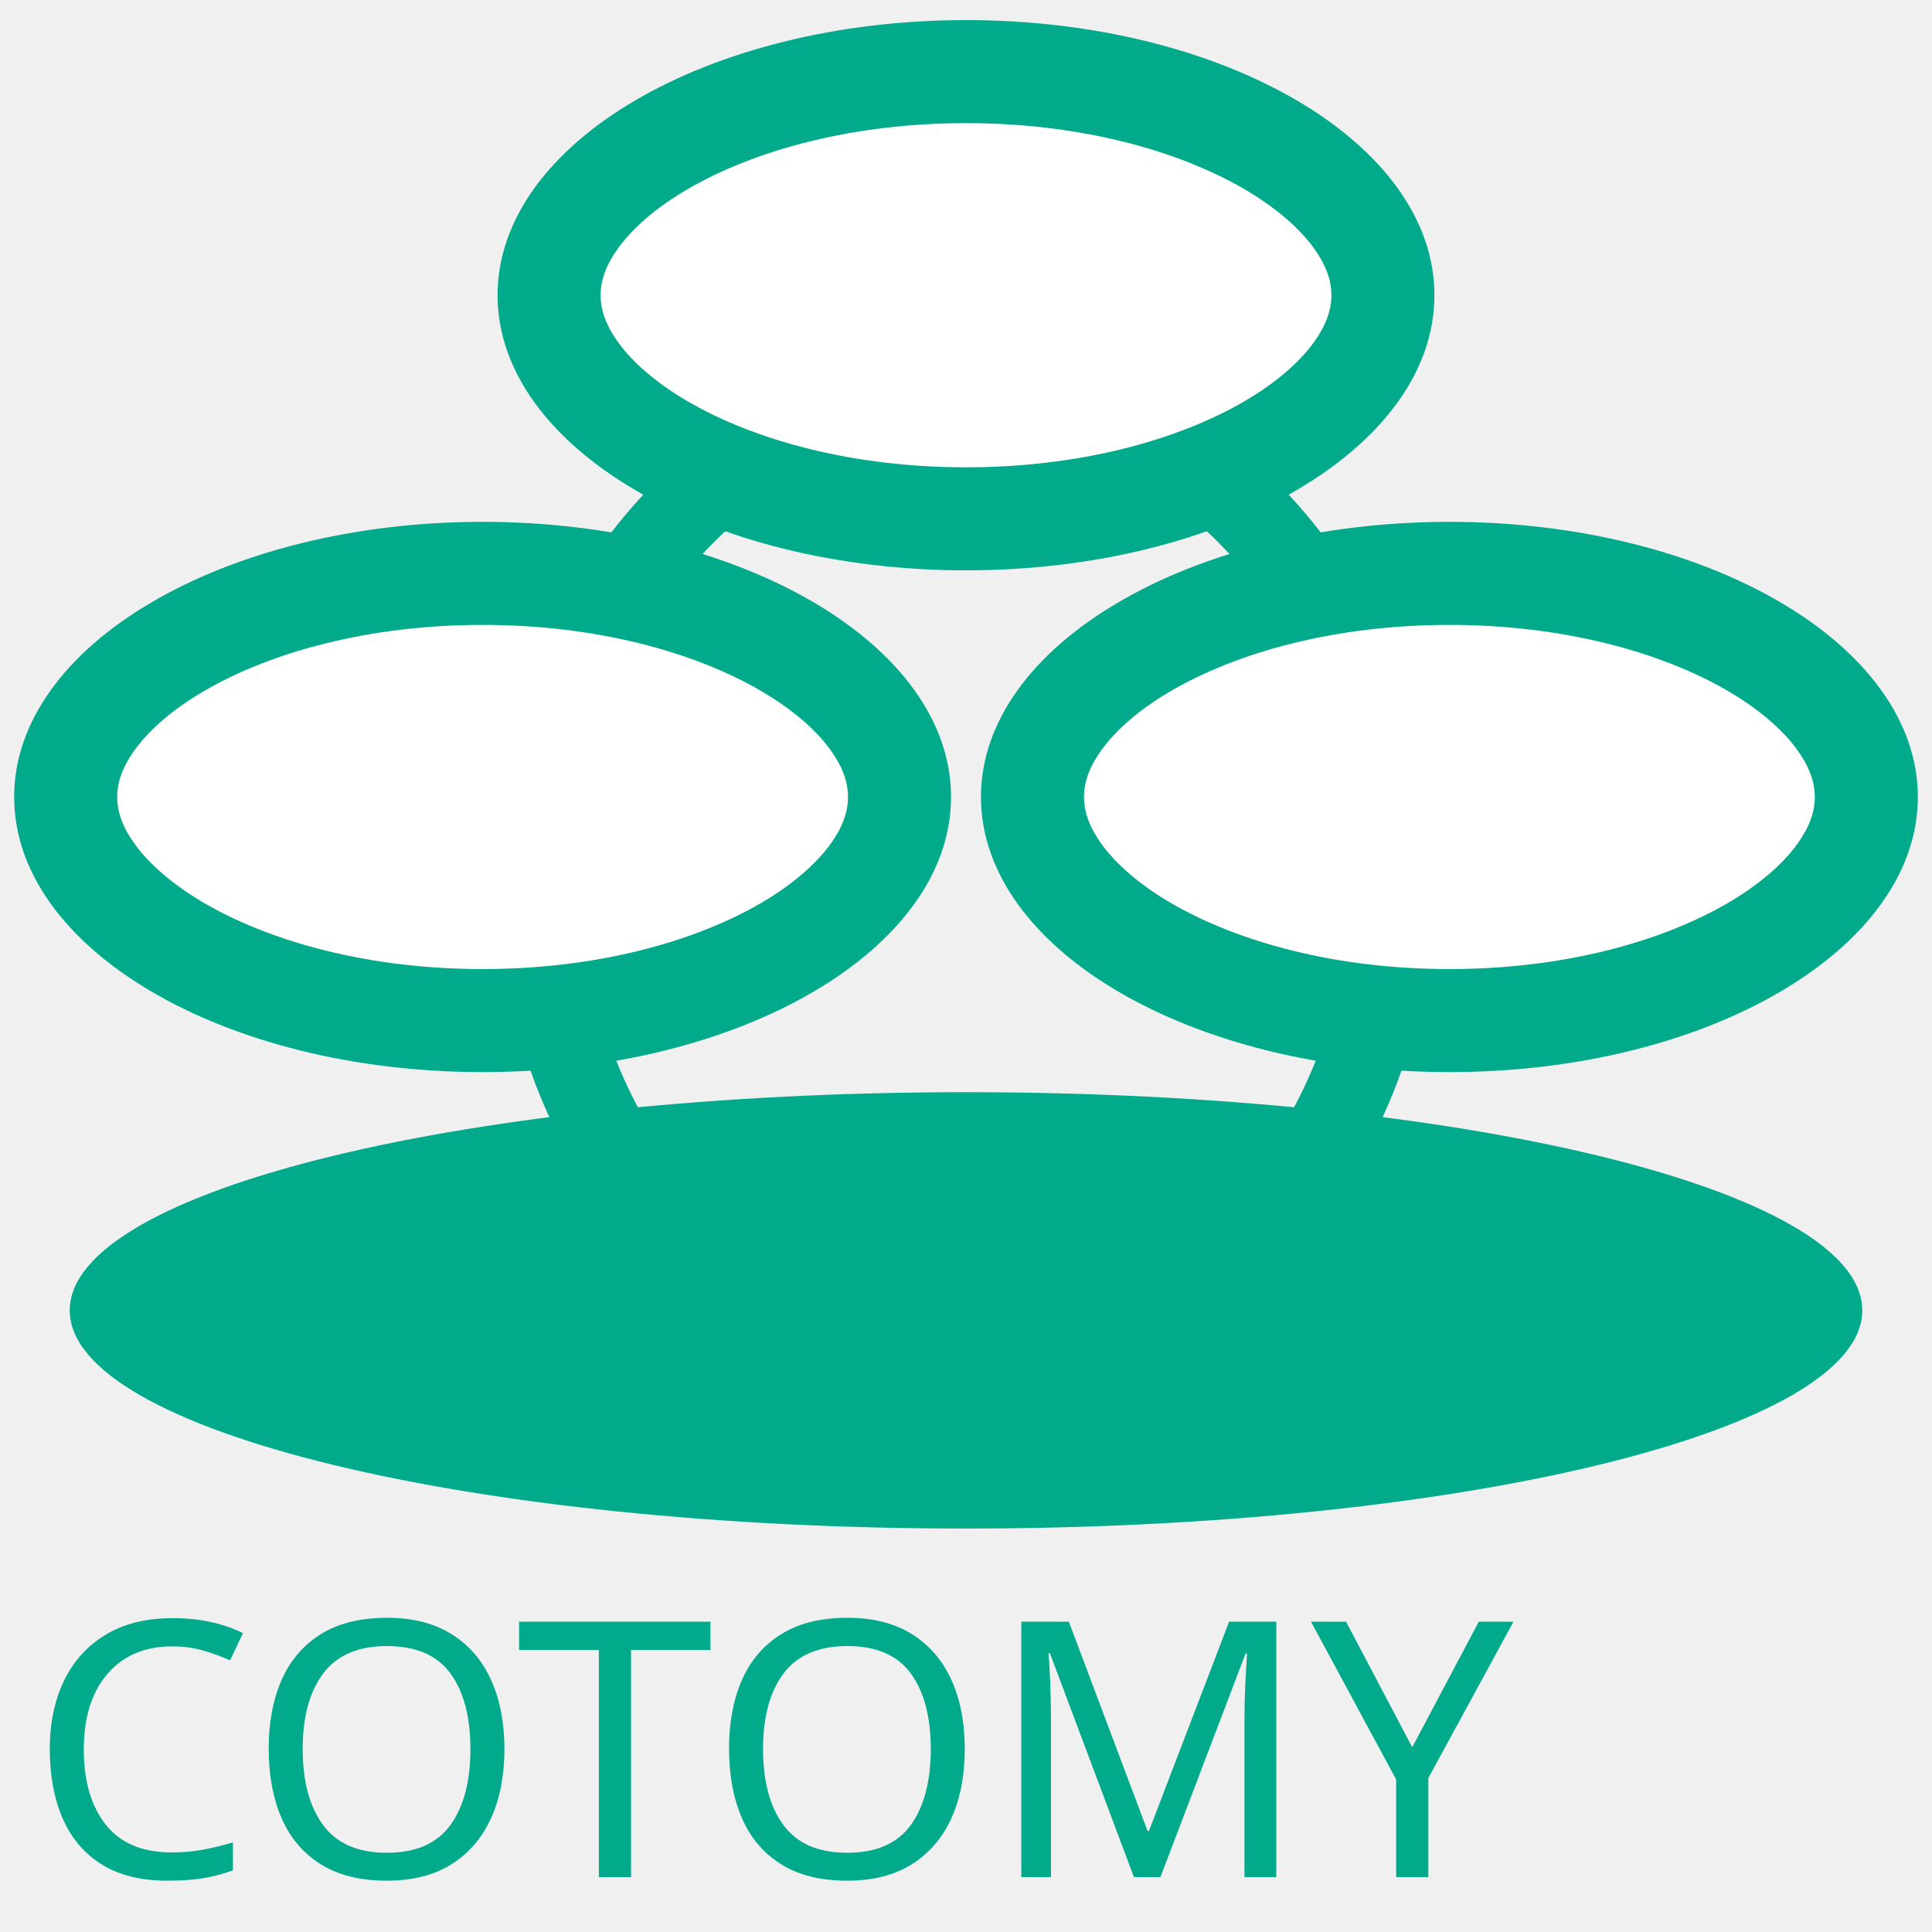
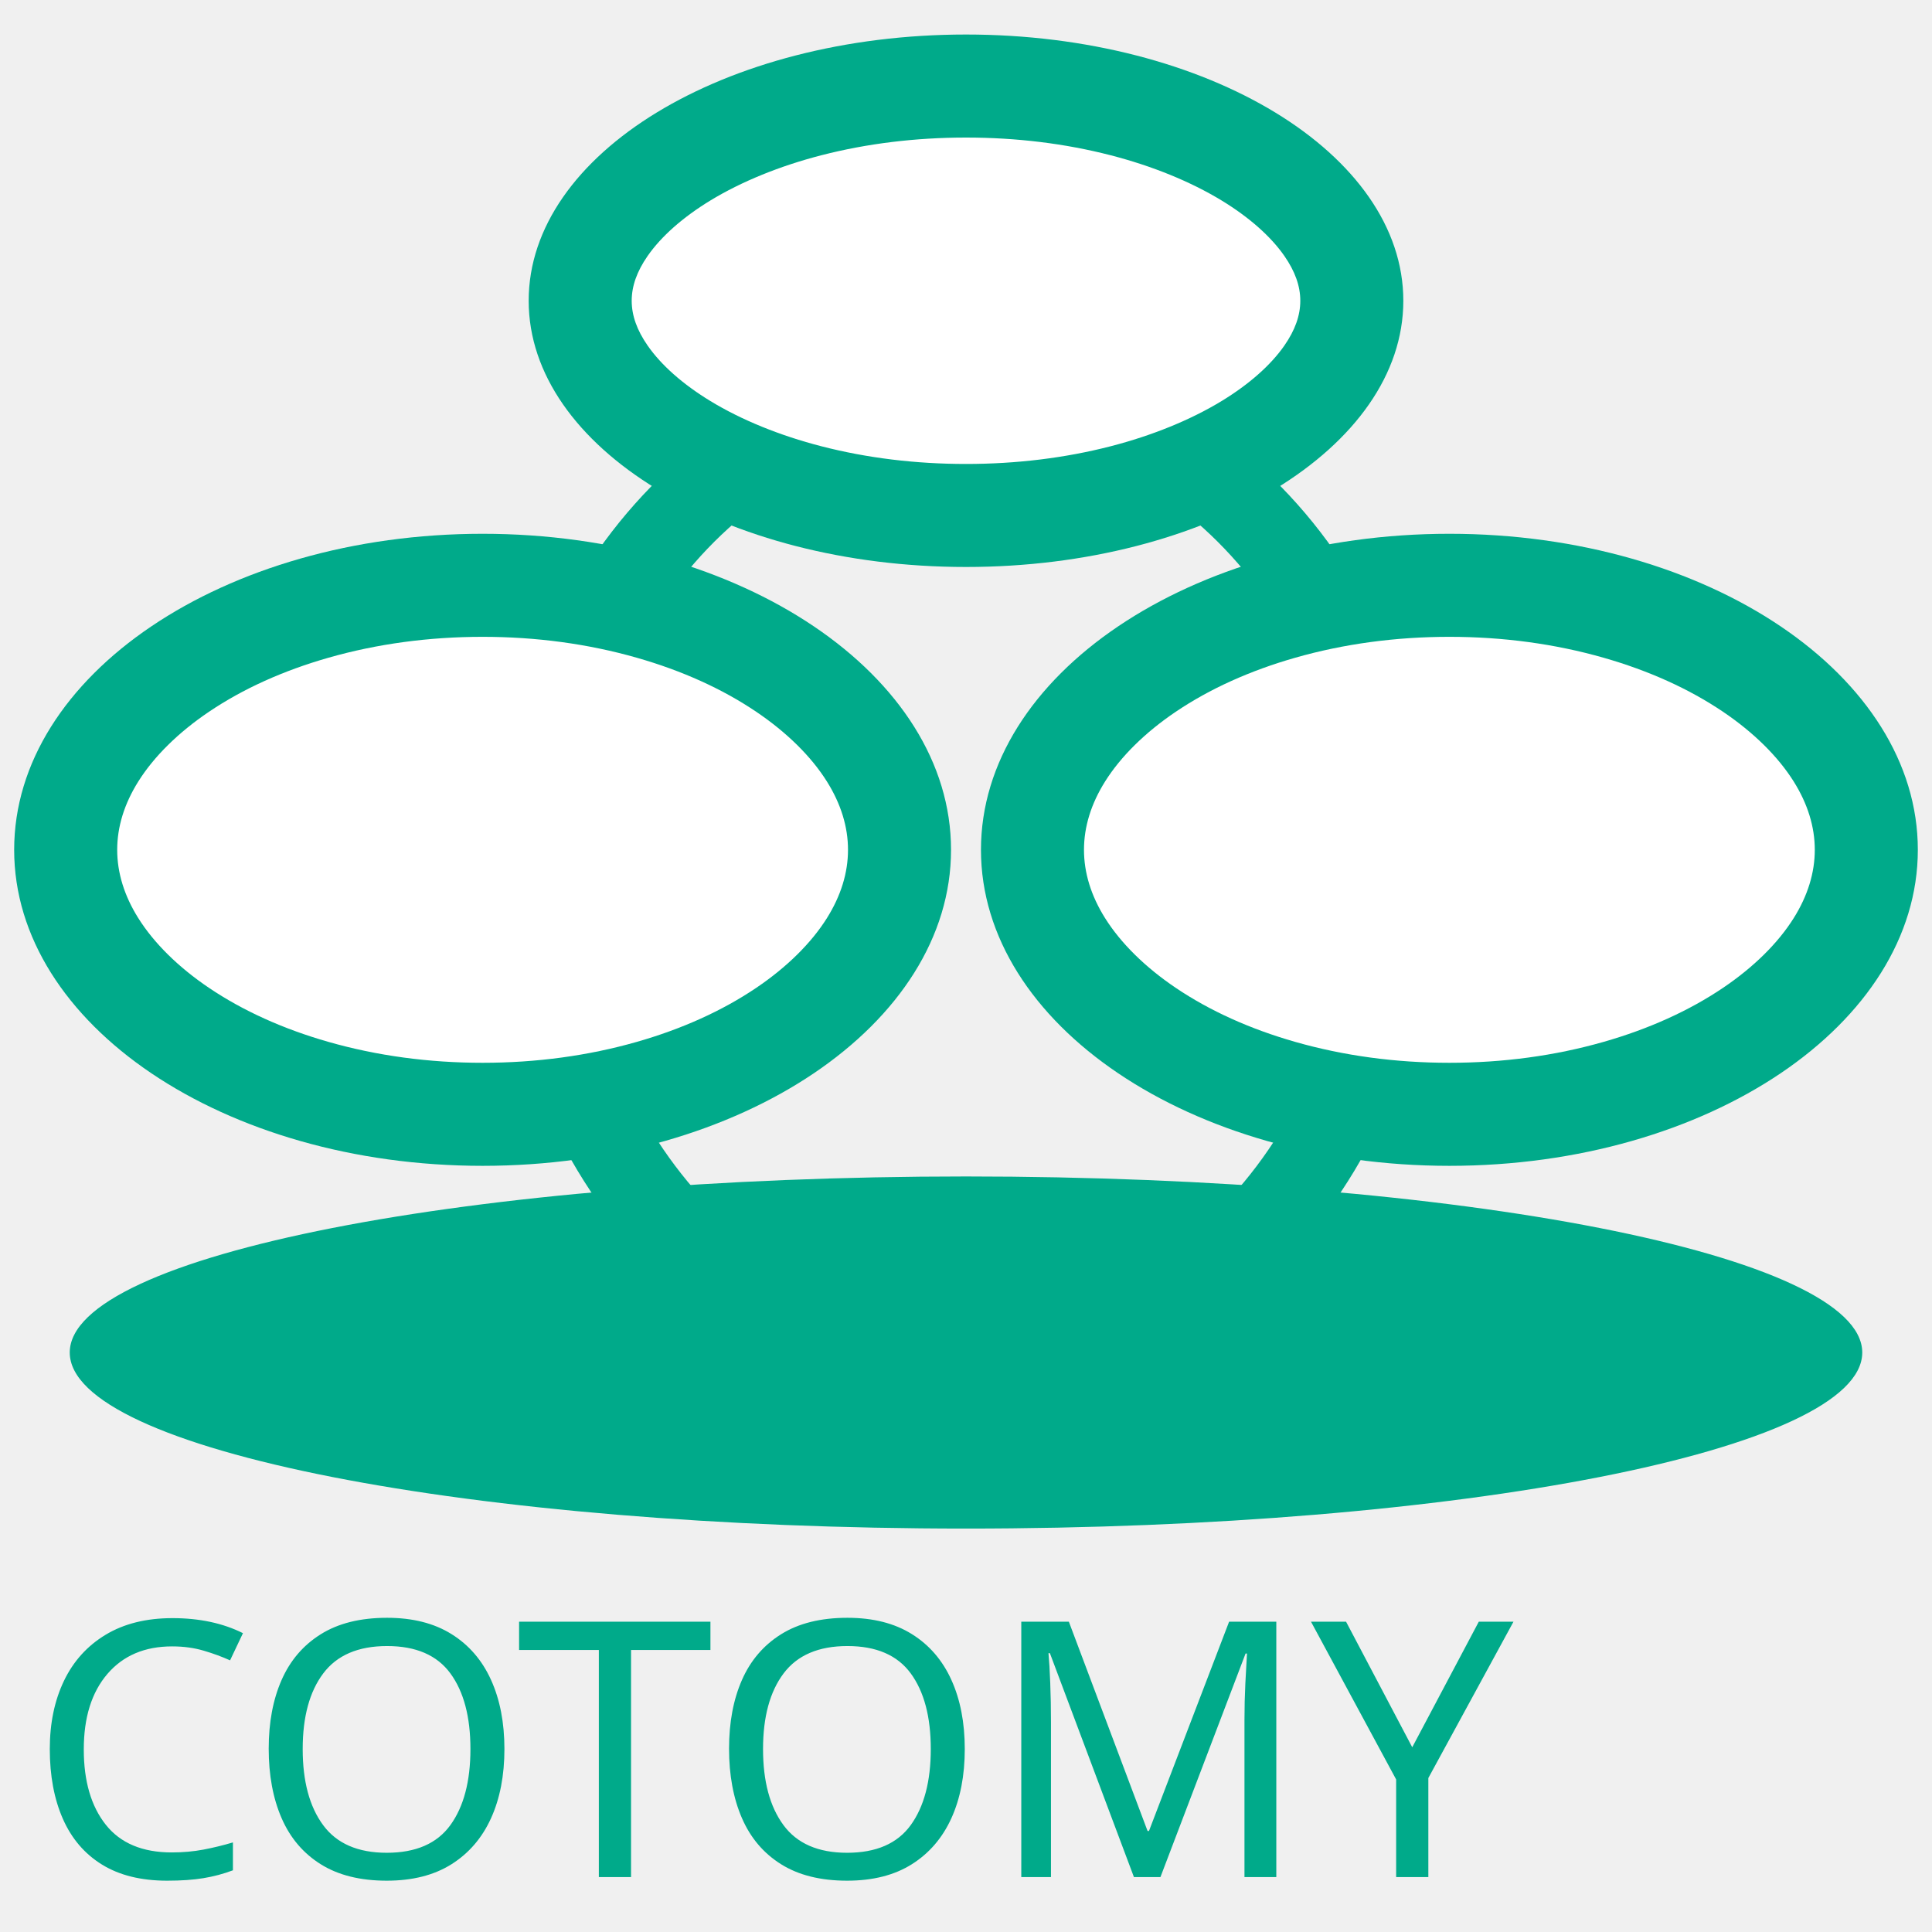
<svg xmlns="http://www.w3.org/2000/svg" id="_レイヤー_1" data-name="レイヤー 1" viewBox="0 0 1500 1500">
  <defs>
    <style>
      .cls-1 {
        font-family: HiraKakuStd-W8-83pv-RKSJ-H, 'Hiragino Kaku Gothic Std';
        font-size: 277.71px;
      }

      .cls-1, .cls-2 {
        fill: #00aa8a;
      }

      .cls-3 {
        fill: #fff;
      }
    </style>
  </defs>
  <path class="cls-2" d="M750,336.64c164.7,0,298.69,154.2,298.69,343.74s-133.99,343.74-298.69,343.74-298.69-154.2-298.69-343.74,133.99-343.74,298.69-343.74M750,271.64c-200.86,0-363.69,183-363.69,408.74s162.83,408.74,363.69,408.74,363.69-183,363.69-408.74-162.83-408.74-363.69-408.74h0Z" />
  <g>
-     <path class="cls-3" d="M750,402.8c-45.85,0-90.24-5.25-131.92-15.61-39.58-9.83-74.9-23.78-104.99-41.45-28.17-16.55-50.91-36.18-65.74-56.78-13.96-19.38-21.04-39.49-21.04-59.77s7.08-40.38,21.04-59.77c14.84-20.6,37.57-40.23,65.74-56.78,30.09-17.67,65.41-31.61,104.99-41.45,41.69-10.35,86.07-15.61,131.92-15.61s90.24,5.25,131.92,15.61c39.58,9.83,74.9,23.78,104.99,41.45,28.17,16.55,50.91,36.18,65.74,56.78,13.96,19.38,21.04,39.49,21.04,59.77s-7.08,40.38-21.04,59.77c-14.84,20.6-37.57,40.23-65.74,56.78-30.09,17.67-65.41,31.61-104.99,41.45-41.69,10.35-86.07,15.61-131.92,15.61Z" />
-     <path class="cls-2" d="M750,95.61c42.6,0,83.75,4.85,122.28,14.43,35.35,8.78,67.98,21.61,94.38,37.12,23.41,13.75,41.93,29.54,53.54,45.66,9.08,12.61,13.5,24.51,13.5,36.39s-4.42,23.78-13.5,36.39c-11.61,16.12-30.12,31.91-53.54,45.66-26.4,15.5-59.03,28.34-94.38,37.12-38.53,9.57-79.68,14.43-122.28,14.43s-83.75-4.85-122.28-14.43c-35.35-8.78-67.98-21.61-94.38-37.12-23.41-13.75-41.93-29.54-53.54-45.66-9.08-12.61-13.5-24.51-13.5-36.39s4.42-23.78,13.5-36.39c11.61-16.12,30.12-31.91,53.54-45.66,26.4-15.5,59.03-28.34,94.38-37.12,38.53-9.57,79.68-14.43,122.28-14.43M750,15.61c-200.86,0-363.69,95.63-363.69,213.6s162.83,213.6,363.69,213.6,363.69-95.63,363.69-213.6S950.86,15.61,750,15.61h0Z" />
+     <path class="cls-3" d="M750,400.21c-83.46,0-161.34-19.43-219.29-54.71-51.75-31.5-80.25-71.28-80.25-111.99s28.5-80.49,80.25-111.99c57.95-35.28,135.83-54.71,219.29-54.71s161.34,19.43,219.29,54.71c51.75,31.5,80.25,71.28,80.25,111.99s-28.5,80.49-80.25,111.99c-57.95,35.28-135.83,54.71-219.29,54.71Z" />
+     <path class="cls-2" d="M750,106.8c39.11,0,76.87,4.61,112.22,13.72,32.34,8.33,62.17,20.48,86.28,35.16,21.29,12.96,38.12,27.84,48.67,43.02,8.33,11.99,12.38,23.38,12.38,34.81s-4.05,22.82-12.38,34.81c-10.55,15.18-27.38,30.05-48.67,43.02-24.11,14.67-53.94,26.83-86.28,35.16-35.35,9.1-73.1,13.72-112.22,13.72s-76.87-4.61-112.22-13.72c-32.34-8.33-62.17-20.48-86.28-35.16-21.29-12.96-38.12-27.84-48.67-43.02-8.33-11.99-12.38-23.38-12.38-34.81s4.05-22.82,12.38-34.81c10.55-15.18,27.38-30.05,48.67-43.02,24.11-14.67,53.94-26.83,86.28-35.16,35.35-9.1,73.1-13.72,112.22-13.72M750,26.8c-187.52,0-339.54,92.54-339.54,206.7s152.02,206.7,339.54,206.7,339.54-92.54,339.54-206.7S937.52,26.8,750,26.8h0Z" />
  </g>
  <g>
-     <path class="cls-2" d="M750,1154.27c-183.35,0-355.37-17.29-484.35-48.7-60.06-14.62-108.68-32.06-140.6-50.44-28.31-16.29-38.4-30.2-38.4-37.77s10.09-21.48,38.4-37.77c31.92-18.38,80.54-35.82,140.6-50.44,128.99-31.4,301-48.7,484.35-48.7s355.36,17.29,484.35,48.7c60.06,14.62,108.68,32.06,140.6,50.44,28.31,16.29,38.4,30.2,38.4,37.77s-10.09,21.48-38.4,37.77c-31.92,18.38-80.54,35.82-140.6,50.44-128.98,31.4-301,48.7-484.35,48.7Z" />
-     <path class="cls-2" d="M750,912.97c163.12,0,320.19,14.2,442.28,39.98,56.44,11.92,104.79,26.3,139.84,41.6,21.29,9.29,33.98,17.23,41.33,22.83-7.36,5.6-20.05,13.54-41.33,22.83-35.05,15.3-83.4,29.68-139.84,41.6-122.09,25.78-279.16,39.98-442.28,39.98s-320.19-14.2-442.28-39.98c-56.44-11.92-104.79-26.3-139.84-41.6-21.29-9.29-33.98-17.23-41.33-22.83,7.36-5.6,20.05-13.54,41.33-22.83,35.05-15.3,83.4-29.68,139.84-41.6,122.09-25.78,279.16-39.98,442.28-39.98M750,847.97c-384.3,0-695.85,75.84-695.85,169.4s311.54,169.4,695.85,169.4,695.85-75.84,695.85-169.4-311.54-169.4-695.85-169.4h0Z" />
+     <path class="cls-2" d="M750,1154.27c-175.08,0-341.65-12.87-469.04-36.25-60.74-11.15-109.52-24.06-144.98-38.39-35.92-14.51-46.21-25.91-48.75-29.55,2.54-3.64,12.84-15.03,48.75-29.55,35.46-14.33,84.23-27.25,144.98-38.39,127.38-23.38,293.96-36.25,469.04-36.25s341.65,12.87,469.04,36.25c60.74,11.15,109.52,24.06,144.98,38.39,35.92,14.51,46.21,25.91,48.75,29.55-2.54,3.64-12.84,15.03-48.75,29.55-35.46,14.33-84.23,27.25-144.98,38.39-127.38,23.38-293.96,36.25-469.04,36.25Z" />
+     <path class="cls-2" d="M750,978.4c160.33,0,315.65,11.08,437.33,31.21,84.35,13.95,134.25,28.96,163.05,40.47-28.8,11.52-78.7,26.52-163.05,40.47-121.69,20.13-277,31.21-437.33,31.21s-315.65-11.08-437.33-31.21c-84.35-13.95-134.25-28.96-163.05-40.47,28.81-11.52,78.7-26.52,163.05-40.47,121.68-20.13,277-31.21,437.33-31.21M750,913.4c-384.3,0-695.85,61.2-695.85,136.69s311.54,136.69,695.85,136.69,695.85-61.2,695.85-136.69-311.54-136.69-695.85-136.69h0Z" />
  </g>
  <g>
    <g>
-       <path class="cls-3" d="M374.69,792.36c-45.85,0-90.24-5.25-131.92-15.61-39.58-9.83-74.9-23.78-104.99-41.45-28.17-16.55-50.91-36.18-65.74-56.78-13.96-19.38-21.04-39.49-21.04-59.77s7.08-40.38,21.04-59.77c14.84-20.6,37.57-40.23,65.74-56.78,30.09-17.67,65.41-31.61,104.99-41.45,41.69-10.35,86.07-15.61,131.92-15.61s90.24,5.25,131.92,15.61c39.58,9.83,74.9,23.78,104.99,41.45,28.17,16.55,50.91,36.18,65.74,56.78,13.96,19.38,21.04,39.49,21.04,59.77s-7.08,40.38-21.04,59.77c-14.84,20.6-37.57,40.23-65.74,56.78-30.09,17.67-65.41,31.61-104.99,41.45-41.69,10.35-86.07,15.61-131.92,15.61Z" />
-       <path class="cls-2" d="M374.69,485.17c42.6,0,83.75,4.85,122.28,14.43,35.35,8.78,67.98,21.61,94.38,37.12,23.41,13.75,41.93,29.54,53.54,45.66,9.08,12.61,13.5,24.51,13.5,36.39s-4.42,23.78-13.5,36.39c-11.61,16.12-30.12,31.91-53.54,45.66-26.4,15.5-59.03,28.34-94.38,37.12-38.53,9.57-79.68,14.43-122.28,14.43s-83.75-4.85-122.28-14.43c-35.35-8.78-67.98-21.61-94.38-37.12-23.41-13.75-41.93-29.54-53.54-45.66-9.08-12.61-13.5-24.51-13.5-36.39s4.42-23.78,13.5-36.39c11.61-16.12,30.12-31.91,53.54-45.66,26.4-15.5,59.03-28.34,94.38-37.12,38.53-9.57,79.68-14.43,122.28-14.43M374.69,405.17c-200.86,0-363.69,95.63-363.69,213.6s162.83,213.6,363.69,213.6,363.69-95.63,363.69-213.6-162.83-213.6-363.69-213.6h0Z" />
+       <path class="cls-3" d="M374.69,865.14c-45.39,0-89.32-5.97-130.59-17.75-39.25-11.2-74.31-27.11-104.21-47.28-57.32-38.67-88.89-88.51-88.89-140.33s31.57-101.66,88.89-140.33c29.9-20.17,64.96-36.08,104.21-47.28,41.27-11.78,85.21-17.75,130.59-17.75s89.32,5.97,130.59,17.75c39.25,11.2,74.31,27.1,104.21,47.28,57.32,38.67,88.89,88.51,88.89,140.33s-31.57,101.66-88.89,140.33c-29.9,20.17-64.96,36.08-104.21,47.28-41.27,11.78-85.21,17.75-130.59,17.75Z" />
+       <path class="cls-2" d="M374.69,494.43c41.67,0,81.92,5.45,119.62,16.21,35.19,10.04,66.42,24.16,92.82,41.97,23.74,16.02,42.73,34.75,54.9,54.17,10.86,17.32,16.36,35.15,16.36,53.01s-5.5,35.69-16.36,53.01c-12.17,19.42-31.16,38.15-54.9,54.17-26.4,17.81-57.63,31.93-92.82,41.97-37.7,10.76-77.94,16.21-119.62,16.21s-81.92-5.45-119.62-16.21c-35.19-10.04-66.42-24.16-92.82-41.97-23.74-16.02-42.73-34.75-54.9-54.17-10.86-17.32-16.36-35.15-16.36-53.01s5.5-35.69,16.36-53.01c12.17-19.42,31.16-38.15,54.9-54.17,26.4-17.81,57.63-31.93,92.82-41.97,37.7-10.76,77.94-16.21,119.62-16.21M374.69,414.43c-200.86,0-363.69,109.85-363.69,245.36s162.83,245.36,363.69,245.36,363.69-109.85,363.69-245.36-162.83-245.36-363.69-245.36h0Z" />
    </g>
    <g>
-       <path class="cls-3" d="M1125.31,792.36c-45.85,0-90.24-5.25-131.92-15.61-39.58-9.83-74.9-23.78-104.99-41.45-28.17-16.55-50.91-36.18-65.74-56.78-13.96-19.38-21.04-39.49-21.04-59.77s7.08-40.38,21.04-59.77c14.84-20.6,37.57-40.23,65.74-56.78,30.09-17.67,65.41-31.61,104.99-41.45,41.69-10.35,86.07-15.61,131.92-15.61s90.24,5.25,131.92,15.61c39.58,9.83,74.9,23.78,104.99,41.45,28.17,16.55,50.91,36.18,65.74,56.78,13.96,19.38,21.04,39.49,21.04,59.77s-7.08,40.38-21.04,59.77c-14.84,20.6-37.57,40.23-65.74,56.78-30.09,17.67-65.41,31.61-104.99,41.45-41.69,10.35-86.07,15.61-131.92,15.61Z" />
-       <path class="cls-2" d="M1125.31,485.17c42.6,0,83.75,4.85,122.28,14.43,35.35,8.78,67.98,21.61,94.38,37.12,23.42,13.75,41.93,29.54,53.54,45.66,9.08,12.61,13.5,24.51,13.5,36.39s-4.42,23.78-13.5,36.39c-11.61,16.12-30.12,31.91-53.54,45.66-26.4,15.5-59.03,28.34-94.38,37.12-38.54,9.57-79.68,14.43-122.28,14.43s-83.75-4.85-122.28-14.43c-35.35-8.78-67.98-21.61-94.38-37.12-23.41-13.75-41.93-29.54-53.54-45.66-9.08-12.61-13.5-24.51-13.5-36.39s4.42-23.78,13.5-36.39c11.61-16.12,30.12-31.91,53.54-45.66,26.4-15.5,59.03-28.34,94.38-37.12,38.53-9.57,79.68-14.43,122.28-14.43M1125.31,405.17c-200.86,0-363.69,95.63-363.69,213.6s162.83,213.6,363.69,213.6,363.69-95.63,363.69-213.6-162.83-213.6-363.69-213.6h0Z" />
+       <path class="cls-3" d="M1125.31,865.14c-45.39,0-89.32-5.97-130.59-17.75-39.25-11.2-74.31-27.11-104.21-47.28-57.32-38.67-88.89-88.51-88.89-140.33s31.57-101.66,88.89-140.33c29.9-20.17,64.96-36.08,104.21-47.28,41.27-11.78,85.21-17.75,130.59-17.75s89.32,5.97,130.59,17.75c39.25,11.2,74.31,27.1,104.21,47.28,57.32,38.67,88.89,88.51,88.89,140.33s-31.57,101.66-88.89,140.33c-29.9,20.17-64.96,36.08-104.21,47.28-41.27,11.78-85.21,17.75-130.59,17.75Z" />
+       <path class="cls-2" d="M1125.31,494.43c41.67,0,81.92,5.45,119.62,16.21,35.19,10.04,66.42,24.16,92.81,41.97,23.74,16.02,42.73,34.75,54.9,54.17,10.86,17.32,16.36,35.15,16.36,53.01s-5.5,35.69-16.36,53.01c-12.17,19.42-31.16,38.15-54.9,54.17-26.4,17.81-57.63,31.93-92.82,41.97-37.7,10.76-77.94,16.21-119.62,16.21s-81.92-5.45-119.62-16.21c-35.19-10.04-66.42-24.16-92.82-41.97-23.74-16.02-42.73-34.75-54.9-54.17-10.86-17.32-16.36-35.15-16.36-53.01s5.5-35.69,16.36-53.01c12.17-19.42,31.16-38.15,54.9-54.17,26.4-17.81,57.63-31.93,92.82-41.97,37.7-10.76,77.94-16.21,119.62-16.21M1125.31,414.43c-200.86,0-363.69,109.85-363.69,245.36s162.83,245.36,363.69,245.36,363.69-109.85,363.69-245.36-162.83-245.36-363.69-245.36h0Z" />
    </g>
  </g>
  <text class="cls-1" transform="translate(21.72 1457.38)">
    <tspan x="0" y="0">COTOMY</tspan>
  </text>
</svg>
